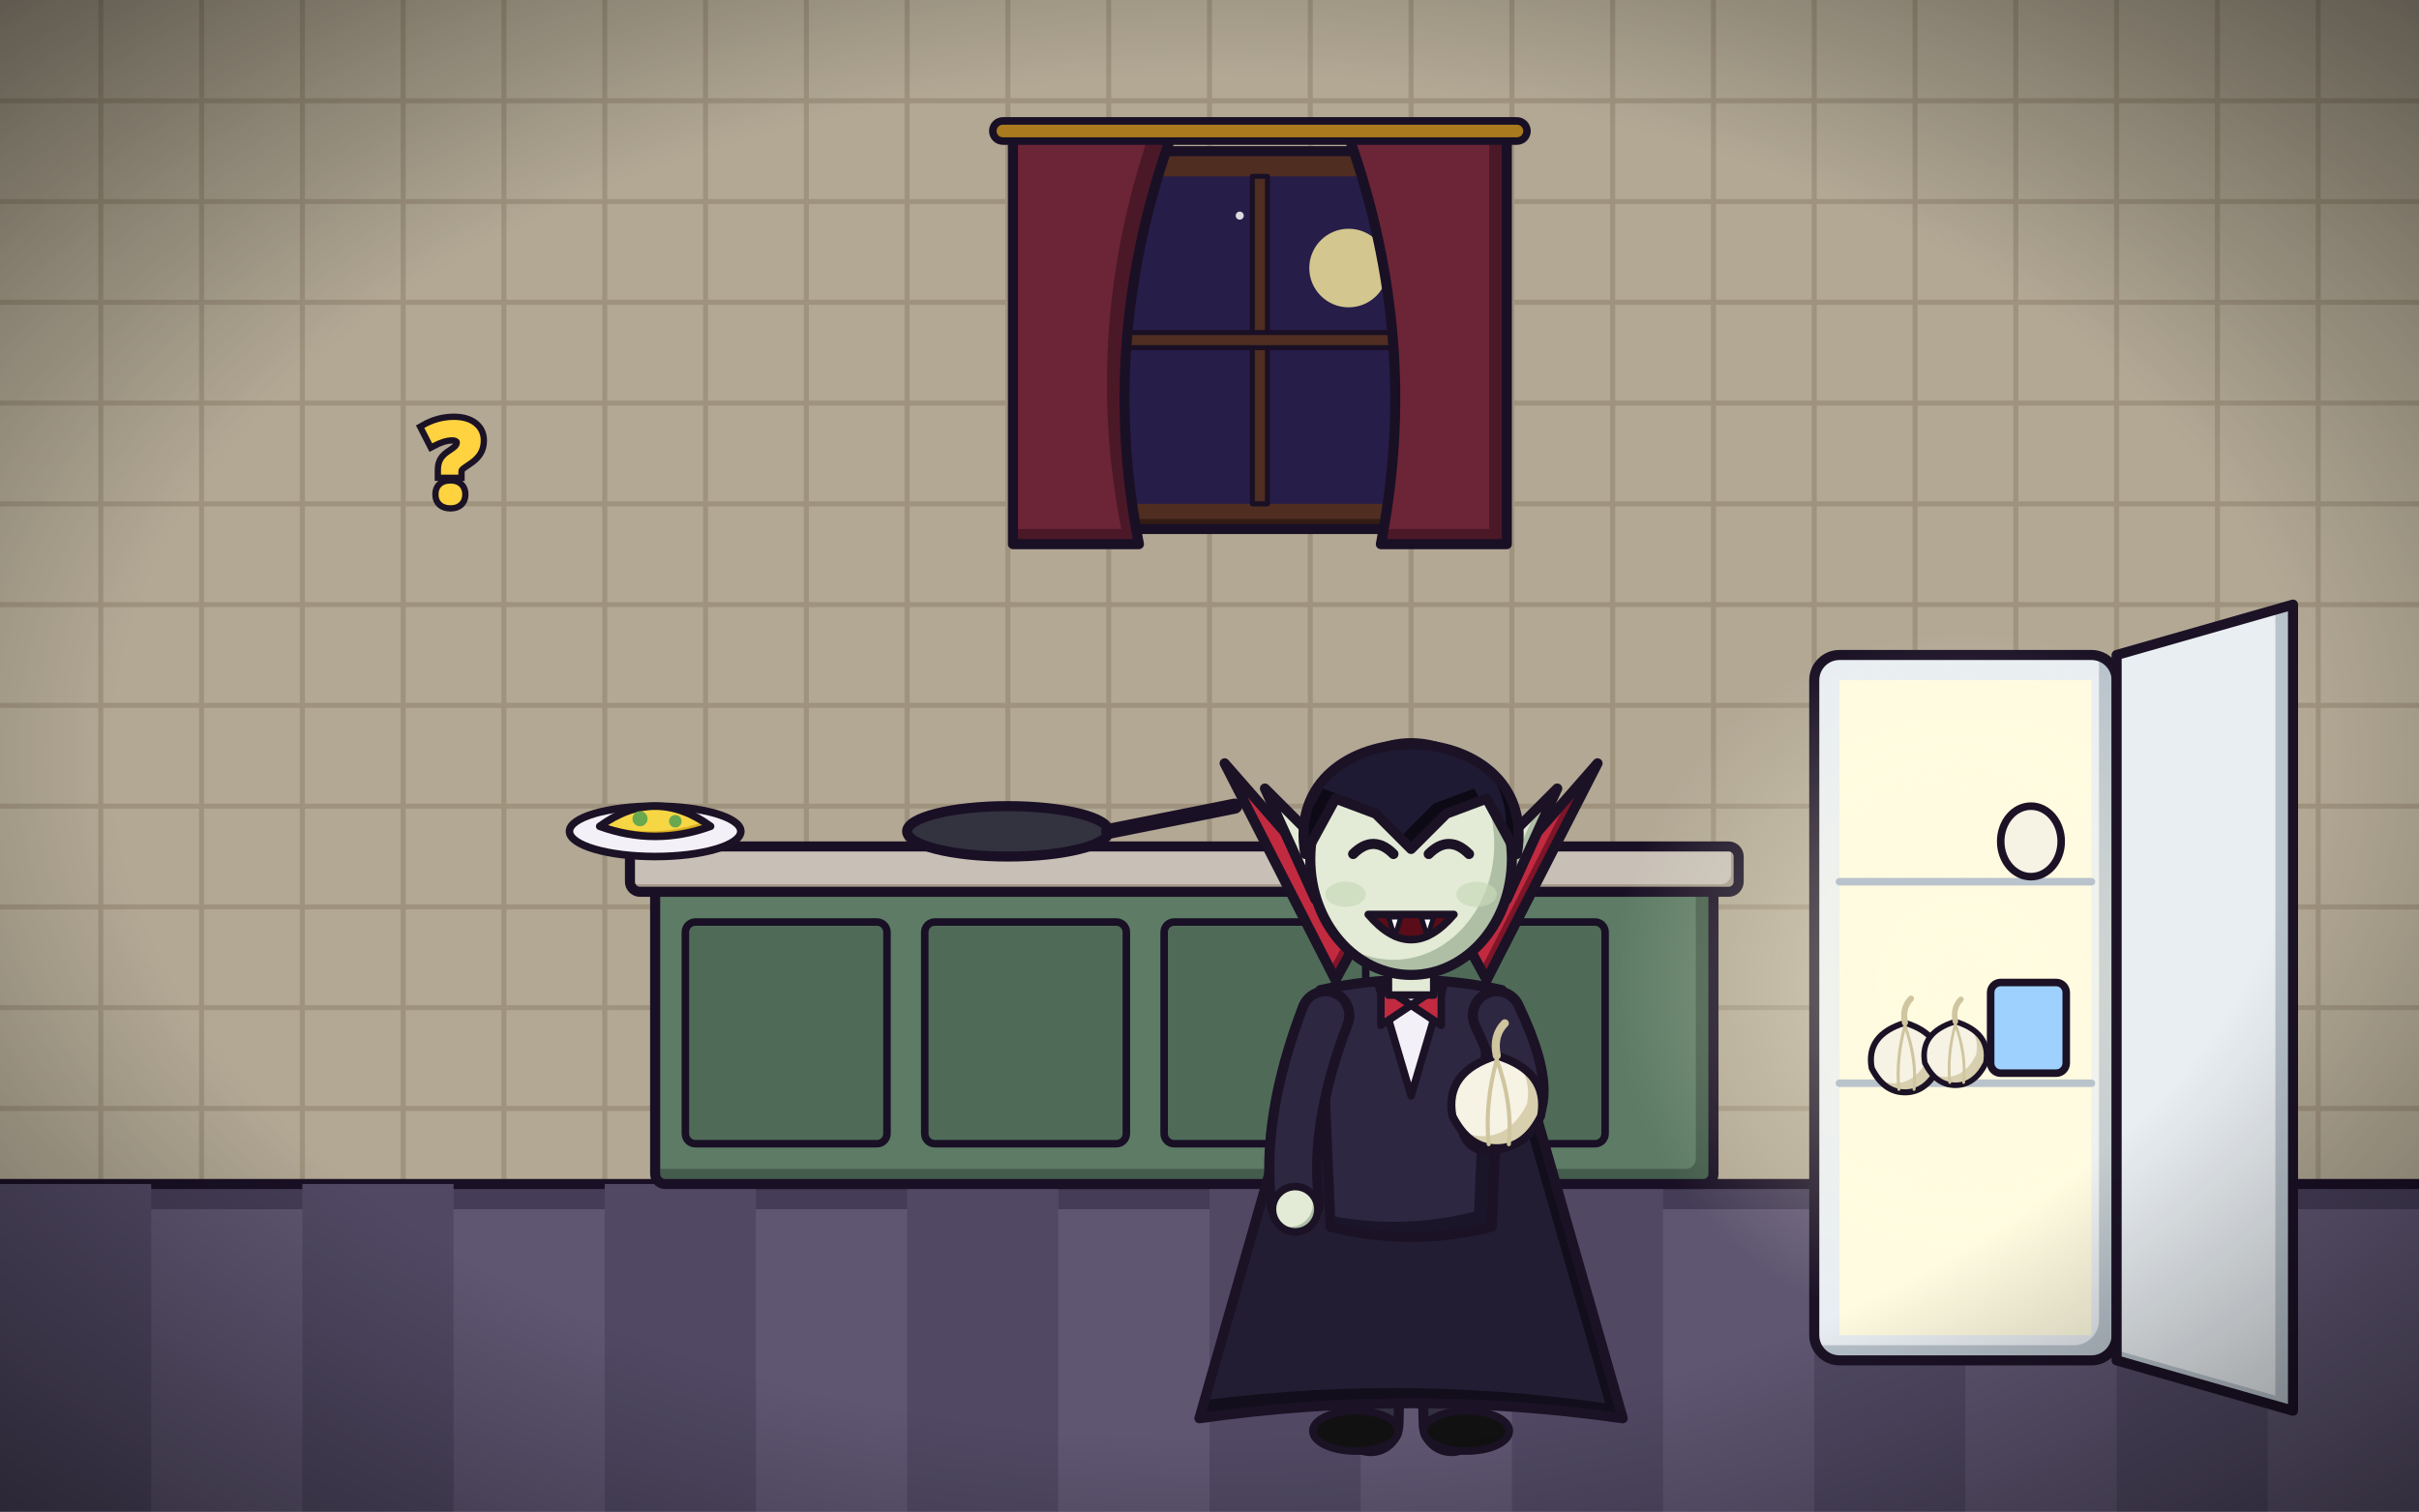
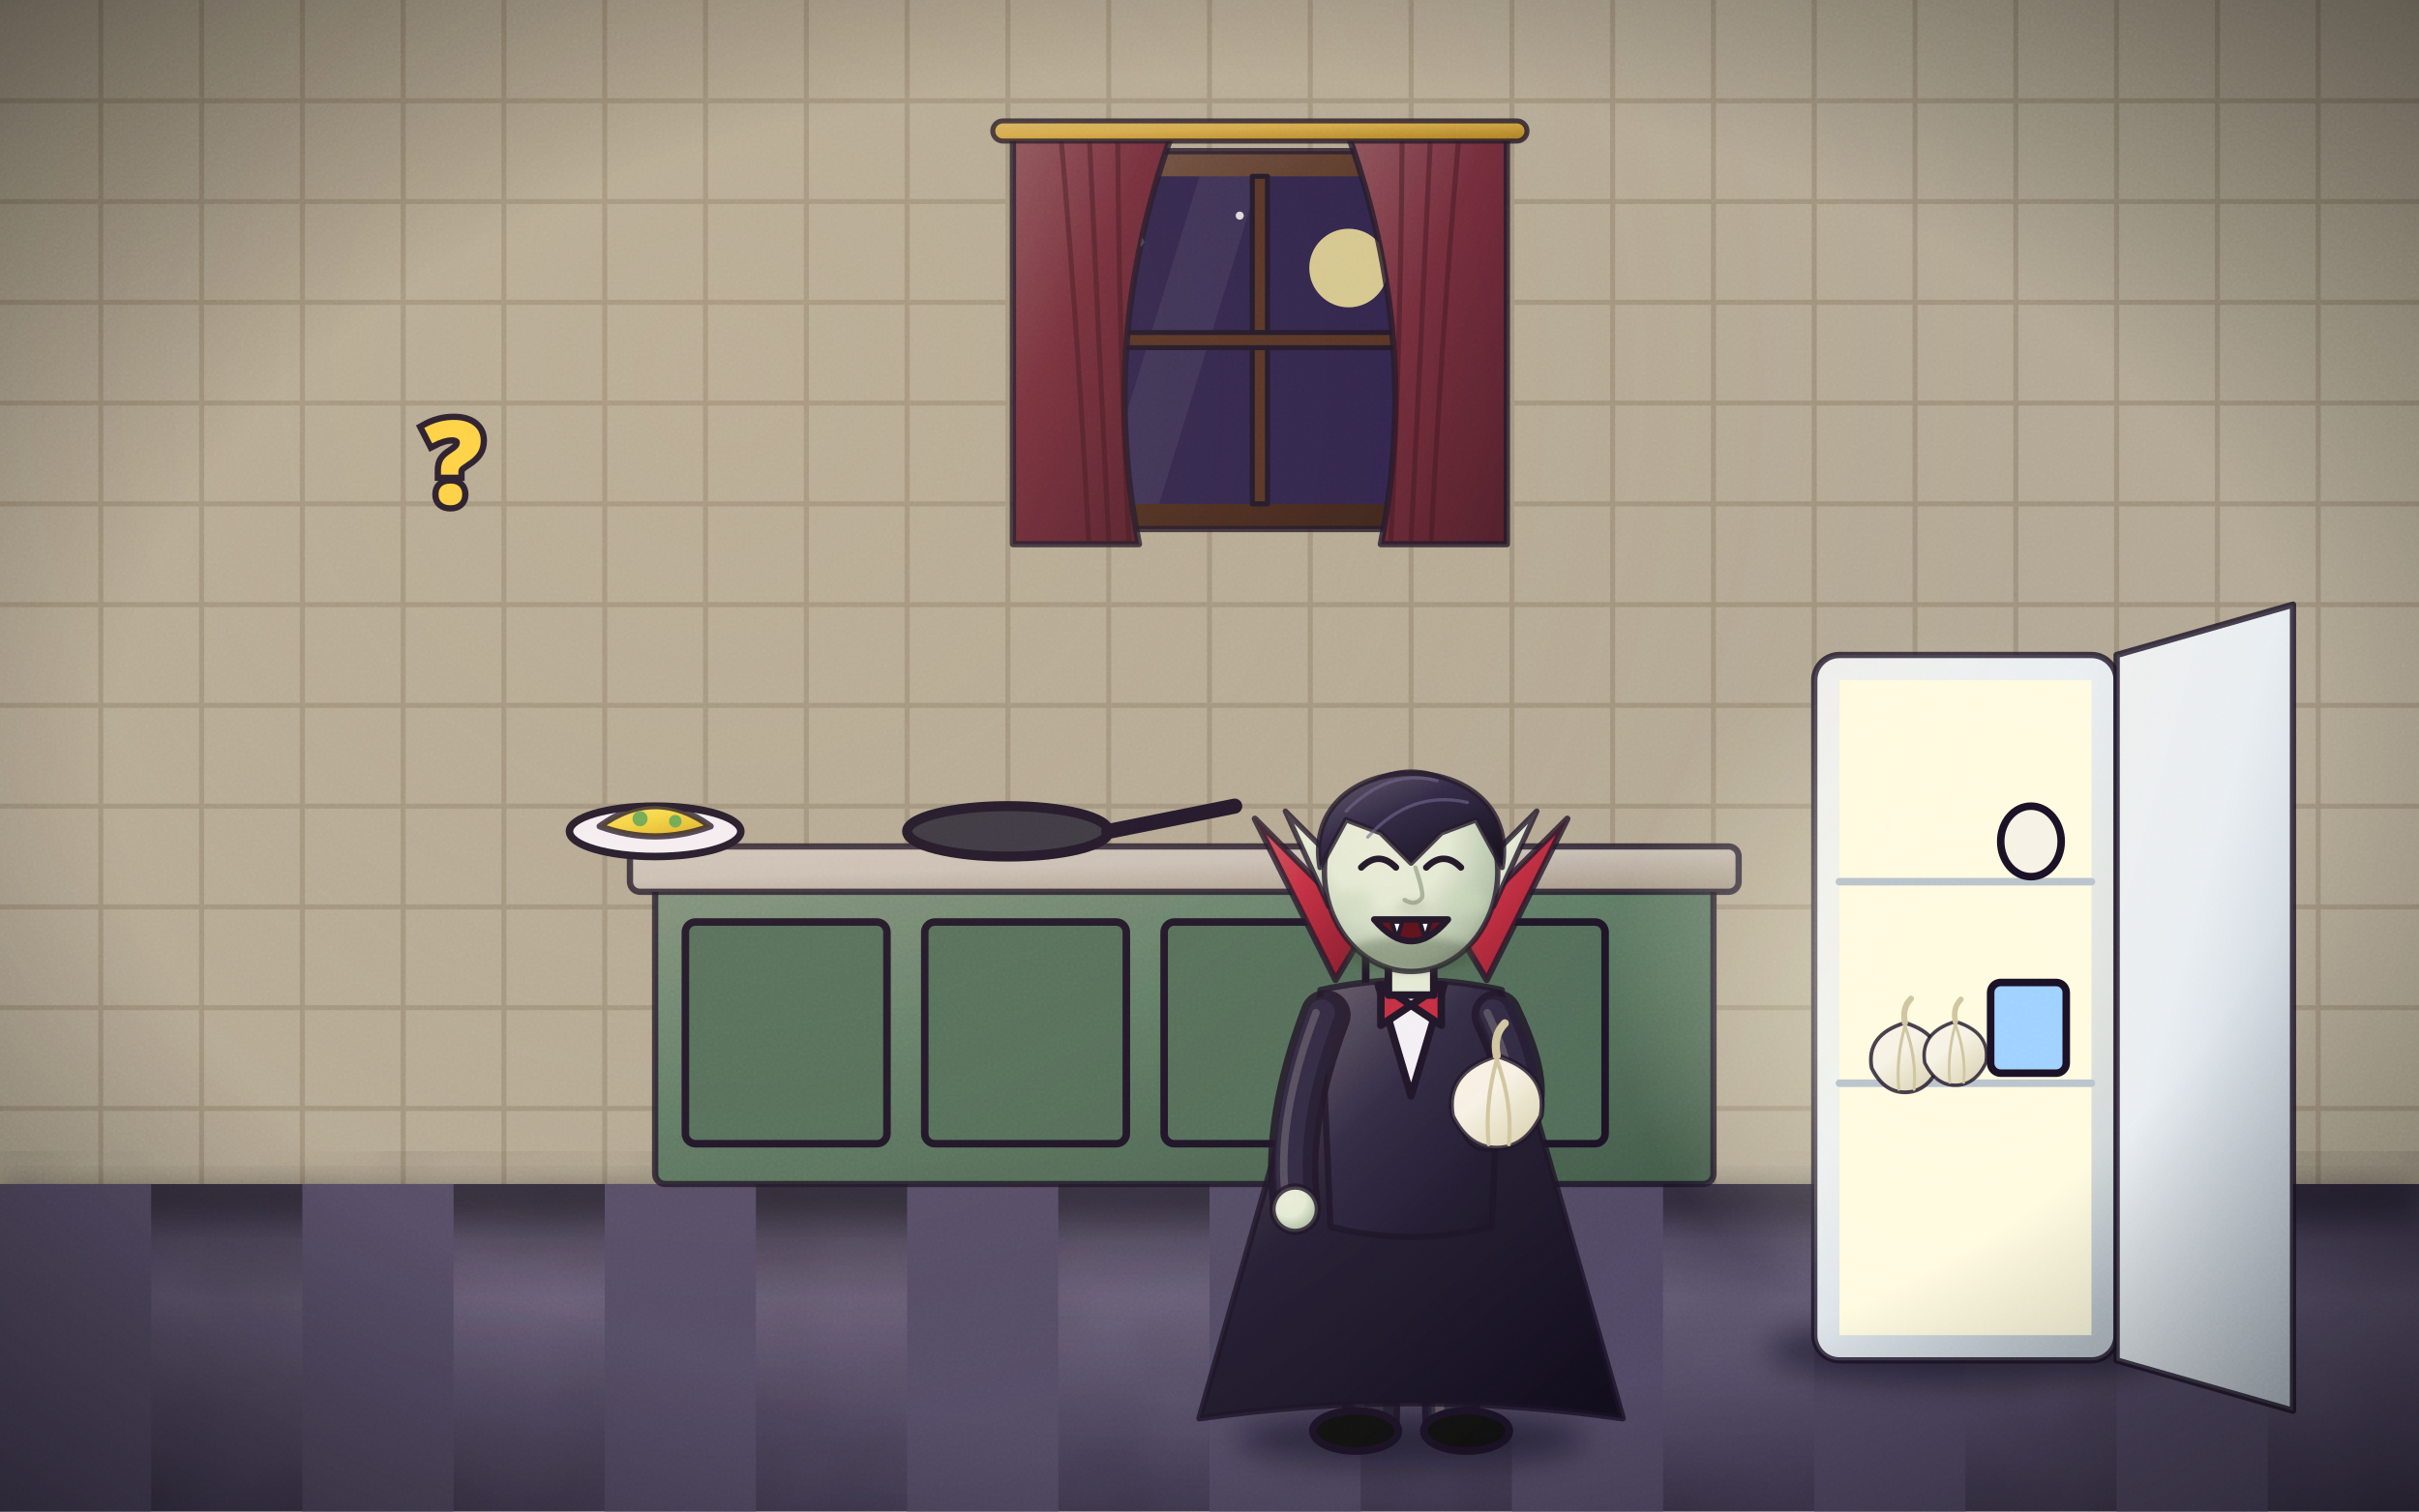
<svg xmlns="http://www.w3.org/2000/svg" viewBox="0 0 960 600" width="960" height="600">
+   <defs>
+     <filter id="blur2" x="-50%" y="-50%" width="200%" height="200%">
+       <feGaussianBlur stdDeviation="2" />
+     </filter>
+     <filter id="blur6" x="-50%" y="-50%" width="200%" height="200%">
+       <feGaussianBlur stdDeviation="6" />
+     </filter>
+     <filter id="blur20" x="-50%" y="-50%" width="200%" height="200%">
+       <feGaussianBlur stdDeviation="20" />
+     </filter>
+     <filter id="grain">
+       <feTurbulence type="fractalNoise" baseFrequency="0.85" numOctaves="2" stitchTiles="stitch" />
+       <feColorMatrix type="saturate" values="0" />
+     </filter>
+     <filter id="woodgrain">
+       <feTurbulence type="fractalNoise" baseFrequency="0.004 0.12" numOctaves="3" seed="4" />
+       <feColorMatrix values="0 0 0 0 0.12  0 0 0 0 0.06  0 0 0 0 0.02  0 0 0 -2.2 1.4" />
+     </filter>
+     <filter id="fabric">
+       <feTurbulence type="fractalNoise" baseFrequency="0.6 0.05" numOctaves="2" seed="9" />
+       <feColorMatrix values="0 0 0 0 0  0 0 0 0 0  0 0 0 0 0  0 0 0 -1.6 1.1" />
+     </filter>
+     <filter id="mottle">
+       <feTurbulence type="fractalNoise" baseFrequency="0.012" numOctaves="3" seed="2" />
+       <feColorMatrix values="0 0 0 0 0  0 0 0 0 0  0 0 0 0 0  0 0 0 -1.4 0.9" />
+     </filter>
+   </defs>
  <g fill="#cfc4a8" stroke="none">
    <rect x="0" y="0" width="960" height="470" rx="0" />
  </g>
  <path d="M0,40 L960,40" fill="none" stroke="#b8ac8e" stroke-width="2" stroke-linecap="round" stroke-linejoin="round" />
  <path d="M0,80 L960,80" fill="none" stroke="#b8ac8e" stroke-width="2" stroke-linecap="round" stroke-linejoin="round" />
  <path d="M0,120 L960,120" fill="none" stroke="#b8ac8e" stroke-width="2" stroke-linecap="round" stroke-linejoin="round" />
  <path d="M0,160 L960,160" fill="none" stroke="#b8ac8e" stroke-width="2" stroke-linecap="round" stroke-linejoin="round" />
  <path d="M0,200 L960,200" fill="none" stroke="#b8ac8e" stroke-width="2" stroke-linecap="round" stroke-linejoin="round" />
  <path d="M0,240 L960,240" fill="none" stroke="#b8ac8e" stroke-width="2" stroke-linecap="round" stroke-linejoin="round" />
  <path d="M0,280 L960,280" fill="none" stroke="#b8ac8e" stroke-width="2" stroke-linecap="round" stroke-linejoin="round" />
  <path d="M0,320 L960,320" fill="none" stroke="#b8ac8e" stroke-width="2" stroke-linecap="round" stroke-linejoin="round" />
  <path d="M0,360 L960,360" fill="none" stroke="#b8ac8e" stroke-width="2" stroke-linecap="round" stroke-linejoin="round" />
  <path d="M0,400 L960,400" fill="none" stroke="#b8ac8e" stroke-width="2" stroke-linecap="round" stroke-linejoin="round" />
  <path d="M0,440 L960,440" fill="none" stroke="#b8ac8e" stroke-width="2" stroke-linecap="round" stroke-linejoin="round" />
  <path d="M40,0 L40,470" fill="none" stroke="#b8ac8e" stroke-width="2" stroke-linecap="round" stroke-linejoin="round" />
  <path d="M80,0 L80,470" fill="none" stroke="#b8ac8e" stroke-width="2" stroke-linecap="round" stroke-linejoin="round" />
  <path d="M120,0 L120,470" fill="none" stroke="#b8ac8e" stroke-width="2" stroke-linecap="round" stroke-linejoin="round" />
  <path d="M160,0 L160,470" fill="none" stroke="#b8ac8e" stroke-width="2" stroke-linecap="round" stroke-linejoin="round" />
  <path d="M200,0 L200,470" fill="none" stroke="#b8ac8e" stroke-width="2" stroke-linecap="round" stroke-linejoin="round" />
  <path d="M240,0 L240,470" fill="none" stroke="#b8ac8e" stroke-width="2" stroke-linecap="round" stroke-linejoin="round" />
  <path d="M280,0 L280,470" fill="none" stroke="#b8ac8e" stroke-width="2" stroke-linecap="round" stroke-linejoin="round" />
  <path d="M320,0 L320,470" fill="none" stroke="#b8ac8e" stroke-width="2" stroke-linecap="round" stroke-linejoin="round" />
  <path d="M360,0 L360,470" fill="none" stroke="#b8ac8e" stroke-width="2" stroke-linecap="round" stroke-linejoin="round" />
  <path d="M400,0 L400,470" fill="none" stroke="#b8ac8e" stroke-width="2" stroke-linecap="round" stroke-linejoin="round" />
  <path d="M440,0 L440,470" fill="none" stroke="#b8ac8e" stroke-width="2" stroke-linecap="round" stroke-linejoin="round" />
  <path d="M480,0 L480,470" fill="none" stroke="#b8ac8e" stroke-width="2" stroke-linecap="round" stroke-linejoin="round" />
  <path d="M520,0 L520,470" fill="none" stroke="#b8ac8e" stroke-width="2" stroke-linecap="round" stroke-linejoin="round" />
  <path d="M560,0 L560,470" fill="none" stroke="#b8ac8e" stroke-width="2" stroke-linecap="round" stroke-linejoin="round" />
  <path d="M600,0 L600,470" fill="none" stroke="#b8ac8e" stroke-width="2" stroke-linecap="round" stroke-linejoin="round" />
  <path d="M640,0 L640,470" fill="none" stroke="#b8ac8e" stroke-width="2" stroke-linecap="round" stroke-linejoin="round" />
  <path d="M680,0 L680,470" fill="none" stroke="#b8ac8e" stroke-width="2" stroke-linecap="round" stroke-linejoin="round" />
  <path d="M720,0 L720,470" fill="none" stroke="#b8ac8e" stroke-width="2" stroke-linecap="round" stroke-linejoin="round" />
  <path d="M760,0 L760,470" fill="none" stroke="#b8ac8e" stroke-width="2" stroke-linecap="round" stroke-linejoin="round" />
  <path d="M800,0 L800,470" fill="none" stroke="#b8ac8e" stroke-width="2" stroke-linecap="round" stroke-linejoin="round" />
  <path d="M840,0 L840,470" fill="none" stroke="#b8ac8e" stroke-width="2" stroke-linecap="round" stroke-linejoin="round" />
  <path d="M880,0 L880,470" fill="none" stroke="#b8ac8e" stroke-width="2" stroke-linecap="round" stroke-linejoin="round" />
  <path d="M920,0 L920,470" fill="none" stroke="#b8ac8e" stroke-width="2" stroke-linecap="round" stroke-linejoin="round" />
-   <clipPath id="c0">
-     <rect x="-10" y="470" width="980" height="140" rx="0" />
-   </clipPath>
-   <g clip-path="url(#c0)" stroke="none">
-     <g fill="#4f4760">
-       <rect x="-10" y="470" width="980" height="140" rx="0" />
-     </g>
-     <g fill="#6d6480" transform="translate(0,10)">
-       <rect x="-10" y="470" width="980" height="140" rx="0" />
-     </g>
-   </g>
-   <g fill="none" stroke="#1b1226" stroke-width="4" stroke-linejoin="round">
-     <rect x="-10" y="470" width="980" height="140" rx="0" />
+   <defs>
+     <linearGradient id="fl0" x1="0" y1="0" x2="0" y2="1">
+       <stop offset="0" stop-color="#3f394d" />
+       <stop offset="0.35" stop-color="#6d6480" />
+       <stop offset="1" stop-color="#4f4760" />
+     </linearGradient>
+   </defs>
+   <rect x="0" y="470" width="960" height="130" fill="url(#fl0)" />
+   <rect x="0" y="470" width="960" height="130" filter="url(#mottle)" opacity="0.2" />
+   <g fill="#fff4e0" stroke="none" opacity="0.06" filter="url(#blur20)">
+     <ellipse cx="480.0" cy="510" rx="384.0" ry="30" />
+   </g>
+   <g fill="#000" stroke="none" opacity="0.3" filter="url(#blur6)">
+     <rect x="0" y="470" width="960" height="14" rx="0" />
  </g>
  <g fill="#5d5570" stroke="none">
    <rect x="0" y="470" width="60" height="130" rx="0" />
  </g>
  <g fill="#5d5570" stroke="none">
    <rect x="120" y="470" width="60" height="130" rx="0" />
  </g>
  <g fill="#5d5570" stroke="none">
    <rect x="240" y="470" width="60" height="130" rx="0" />
  </g>
  <g fill="#5d5570" stroke="none">
    <rect x="360" y="470" width="60" height="130" rx="0" />
  </g>
  <g fill="#5d5570" stroke="none">
    <rect x="480" y="470" width="60" height="130" rx="0" />
  </g>
  <g fill="#5d5570" stroke="none">
    <rect x="600" y="470" width="60" height="130" rx="0" />
  </g>
  <g fill="#5d5570" stroke="none">
    <rect x="720" y="470" width="60" height="130" rx="0" />
  </g>
  <g fill="#5d5570" stroke="none">
    <rect x="840" y="470" width="60" height="130" rx="0" />
  </g>
-   <clipPath id="c1">
-     <rect x="410" y="60" width="180" height="150" rx="4" />
-   </clipPath>
-   <g clip-path="url(#c1)" stroke="none">
-     <g fill="#3b2012">
-       <rect x="410" y="60" width="180" height="150" rx="4" />
-     </g>
-     <g fill="#5a3420" transform="translate(-4,-4)">
-       <rect x="410" y="60" width="180" height="150" rx="4" />
-     </g>
-   </g>
-   <g fill="none" stroke="#1b1226" stroke-width="4" stroke-linejoin="round">
+   <defs>
+     <linearGradient id="m1" x1="0.1" y1="0" x2="0.9" y2="1">
+       <stop offset="0" stop-color="#7e5e4a" />
+       <stop offset="0.4" stop-color="#5a3420" />
+       <stop offset="1" stop-color="#3b2012" />
+     </linearGradient>
+   </defs>
+   <g fill="url(#m1)" stroke="#1b1226" stroke-opacity="0.8" stroke-width="2.5" stroke-linejoin="round">
    <rect x="410" y="60" width="180" height="150" rx="4" />
  </g>
  <g fill="#2b2150" stroke="none">
    <rect x="420" y="70" width="160" height="130" rx="0" />
  </g>
  <g fill="#f6e7a1" stroke="none">
    <ellipse cx="535.2" cy="106.4" rx="15.6" ry="15.6" />
  </g>
  <g fill="#fff" stroke="none">
    <ellipse cx="452.0" cy="96.0" rx="2" ry="2" />
    <ellipse cx="492.0" cy="85.6" rx="1.6" ry="1.6" />
    <ellipse cx="468.0" cy="135.0" rx="1.6" ry="1.6" />
  </g>
+   <g fill="#fff" stroke="none" opacity="0.07">
+     <polygon points="436.0,200 476.0,70 500.0,70 460.0,200" />
+   </g>
  <g fill="#5a3420" stroke="#1b1226" stroke-width="2" stroke-linejoin="round" stroke-linecap="round">
    <rect x="497.0" y="70" width="6" height="130" rx="0" />
    <rect x="420" y="132.0" width="160" height="6" rx="0" />
  </g>
-   <clipPath id="c2">
+   <defs>
+     <linearGradient id="m2" x1="0.1" y1="0" x2="0.9" y2="1">
+       <stop offset="0" stop-color="#9a565f" />
+       <stop offset="0.4" stop-color="#7d2a3a" />
+       <stop offset="1" stop-color="#561b28" />
+     </linearGradient>
+   </defs>
+   <g fill="url(#m2)" stroke="#1b1226" stroke-opacity="0.8" stroke-width="2.5" stroke-linejoin="round">
    <path d="M402,54 L464.8,54 Q436.0,135.0 452.0,216 L402,216 Z" />
-   </clipPath>
-   <g clip-path="url(#c2)" stroke="none">
-     <g fill="#561b28">
-       <path d="M402,54 L464.8,54 Q436.0,135.0 452.0,216 L402,216 Z" />
-     </g>
-     <g fill="#7d2a3a" transform="translate(-7,-6)">
-       <path d="M402,54 L464.8,54 Q436.0,135.0 452.0,216 L402,216 Z" />
-     </g>
-   </g>
-   <g fill="none" stroke="#1b1226" stroke-width="4" stroke-linejoin="round">
-     <path d="M402,54 L464.8,54 Q436.0,135.0 452.0,216 L402,216 Z" />
-   </g>
-   <clipPath id="c3">
+   </g>
+   <g fill="url(#m2)" stroke="#1b1226" stroke-opacity="0.8" stroke-width="2.5" stroke-linejoin="round">
    <path d="M598,54 L535.2,54 Q564.0,135.0 548.0,216 L598,216 Z" />
-   </clipPath>
-   <g clip-path="url(#c3)" stroke="none">
-     <g fill="#561b28">
-       <path d="M598,54 L535.2,54 Q564.0,135.0 548.0,216 L598,216 Z" />
-     </g>
-     <g fill="#7d2a3a" transform="translate(-7,-6)">
-       <path d="M598,54 L535.2,54 Q564.0,135.0 548.0,216 L598,216 Z" />
-     </g>
-   </g>
-   <g fill="none" stroke="#1b1226" stroke-width="4" stroke-linejoin="round">
-     <path d="M598,54 L535.2,54 Q564.0,135.0 548.0,216 L598,216 Z" />
-   </g>
-   <g fill="#c48f1d" stroke="#1b1226" stroke-width="3" stroke-linejoin="round" stroke-linecap="round">
+   </g>
+   <path d="M421.2,56 Q428.0,135.0 432.0,214 M578.8,56 Q572.0,135.0 568.0,214 M432.4,56 Q436.0,135.0 440.0,214 M567.6,56 Q564.0,135.0 560.0,214 M443.6,56 Q444.0,135.0 448.0,214 M556.4,56 Q556.0,135.0 552.0,214 " fill="none" stroke="#3a0e18" stroke-width="2" stroke-linecap="round" stroke-linejoin="round" stroke-opacity="0.45" />
+   <defs>
+     <linearGradient id="m3" x1="0.1" y1="0" x2="0.9" y2="1">
+       <stop offset="0" stop-color="#f6cf6d" />
+       <stop offset="0.4" stop-color="#f4c54d" />
+       <stop offset="1" stop-color="#c48f1d" />
+     </linearGradient>
+   </defs>
+   <g fill="url(#m3)" stroke="#1b1226" stroke-opacity="0.8" stroke-width="2" stroke-linejoin="round">
    <rect x="394" y="48" width="212" height="8" rx="4" />
  </g>
  <g transform="translate(470,470) scale(1,1)">
-     <clipPath id="c4">
+     <defs>
+       <linearGradient id="m4" x1="0.1" y1="0" x2="0.9" y2="1">
+         <stop offset="0" stop-color="#8ca589" />
+         <stop offset="0.4" stop-color="#6b8f71" />
+         <stop offset="1" stop-color="#4d6b52" />
+       </linearGradient>
+     </defs>
+     <g fill="url(#m4)" stroke="#1b1226" stroke-opacity="0.8" stroke-width="2.5" stroke-linejoin="round">
      <rect x="-210.0" y="-120" width="420" height="120" rx="4" />
-     </clipPath>
-     <g clip-path="url(#c4)" stroke="none">
-       <g fill="#4d6b52">
-         <rect x="-210.0" y="-120" width="420" height="120" rx="4" />
-       </g>
-       <g fill="#6b8f71" transform="translate(-7,-6)">
-         <rect x="-210.0" y="-120" width="420" height="120" rx="4" />
-       </g>
-     </g>
-     <g fill="none" stroke="#1b1226" stroke-width="4" stroke-linejoin="round">
-       <rect x="-210.0" y="-120" width="420" height="120" rx="4" />
-     </g>
-     <clipPath id="c5">
-       <rect x="-220.0" y="-134" width="440" height="18" rx="4" />
-     </clipPath>
-     <g clip-path="url(#c5)" stroke="none">
-       <g fill="#bfb39c">
-         <rect x="-220.0" y="-134" width="440" height="18" rx="4" />
-       </g>
-       <g fill="#e9e0d0" transform="translate(-3,-3)">
-         <rect x="-220.0" y="-134" width="440" height="18" rx="4" />
-       </g>
-     </g>
-     <g fill="none" stroke="#1b1226" stroke-width="4" stroke-linejoin="round">
+     </g>
+     <defs>
+       <linearGradient id="m5" x1="0.1" y1="0" x2="0.9" y2="1">
+         <stop offset="0" stop-color="#eee4d4" />
+         <stop offset="0.4" stop-color="#e9e0d0" />
+         <stop offset="1" stop-color="#bfb39c" />
+       </linearGradient>
+     </defs>
+     <g fill="url(#m5)" stroke="#1b1226" stroke-opacity="0.8" stroke-width="2.5" stroke-linejoin="round">
      <rect x="-220.0" y="-134" width="440" height="18" rx="4" />
    </g>
    <g fill="#5b7d61" stroke="#1b1226" stroke-width="3" stroke-linejoin="round" stroke-linecap="round">
      <rect x="-198.0" y="-104" width="80" height="88" rx="4" />
    </g>
    <g fill="#5b7d61" stroke="#1b1226" stroke-width="3" stroke-linejoin="round" stroke-linecap="round">
      <rect x="-103.0" y="-104" width="80" height="88" rx="4" />
    </g>
    <g fill="#5b7d61" stroke="#1b1226" stroke-width="3" stroke-linejoin="round" stroke-linecap="round">
      <rect x="-8.0" y="-104" width="80" height="88" rx="4" />
    </g>
    <g fill="#5b7d61" stroke="#1b1226" stroke-width="3" stroke-linejoin="round" stroke-linecap="round">
      <rect x="87.0" y="-104" width="80" height="88" rx="4" />
    </g>
  </g>
  <g fill="#3a3a44" stroke="#1b1226" stroke-width="4" stroke-linejoin="round" stroke-linecap="round">
    <ellipse cx="400" cy="330" rx="40" ry="10" />
  </g>
  <path d="M440,330 L490,320" fill="none" stroke="#1b1226" stroke-width="6" stroke-linecap="round" stroke-linejoin="round" />
  <rect width="960" height="600" fill="#0d0820" opacity="0.15" />
  <g transform="translate(780,540) scale(1,1)">
-     <clipPath id="c6">
-       <rect x="-60" y="-280" width="120" height="280" rx="10" />
-     </clipPath>
-     <g clip-path="url(#c6)" stroke="none">
-       <g fill="#b9c3cc">
-         <rect x="-60" y="-280" width="120" height="280" rx="10" />
-       </g>
-       <g fill="#e9eef2" transform="translate(-7,-6)">
-         <rect x="-60" y="-280" width="120" height="280" rx="10" />
-       </g>
-     </g>
-     <g fill="none" stroke="#1b1226" stroke-width="4" stroke-linejoin="round">
+     <ellipse cx="0" cy="-4" rx="80" ry="12.8" fill="#06030c" opacity="0.45" filter="url(#blur6)" />
+     <defs>
+       <linearGradient id="m6" x1="0.1" y1="0" x2="0.9" y2="1">
+         <stop offset="0" stop-color="#eeefee" />
+         <stop offset="0.4" stop-color="#e9eef2" />
+         <stop offset="1" stop-color="#b9c3cc" />
+       </linearGradient>
+     </defs>
+     <g fill="url(#m6)" stroke="#1b1226" stroke-opacity="0.8" stroke-width="2.5" stroke-linejoin="round">
      <rect x="-60" y="-280" width="120" height="280" rx="10" />
    </g>
    <g fill="#fffbe0" stroke="none">
      <rect x="-50" y="-270" width="100" height="260" rx="0" />
    </g>
    <defs>
      <radialGradient id="gl7">
        <stop offset="0" stop-color="#fffbe0" stop-opacity="0.5" />
        <stop offset="1" stop-color="#fffbe0" stop-opacity="0" />
      </radialGradient>
    </defs>
    <ellipse cx="0" cy="-150" rx="140" ry="140" fill="url(#gl7)" />
    <path d="M-50,-190 L50,-190 M-50,-110 L50,-110" fill="none" stroke="#b9c3cc" stroke-width="3" stroke-linecap="round" stroke-linejoin="round" />
    <g transform="translate(-24,-116) scale(0.6,0.6)">
-       <clipPath id="c8">
-         <path d="M0,-30 Q26,-22 22,0 Q14,16 0,16 Q-14,16 -22,0 Q-26,-22 0,-30 Z" />
-       </clipPath>
-       <g clip-path="url(#c8)" stroke="none">
-         <g fill="#d8cfae">
-           <path d="M0,-30 Q26,-22 22,0 Q14,16 0,16 Q-14,16 -22,0 Q-26,-22 0,-30 Z" />
-         </g>
-         <g fill="#f6f2e4" transform="translate(-7,-6)">
-           <path d="M0,-30 Q26,-22 22,0 Q14,16 0,16 Q-14,16 -22,0 Q-26,-22 0,-30 Z" />
-         </g>
-       </g>
-       <g fill="none" stroke="#1b1226" stroke-width="4" stroke-linejoin="round">
+       <defs>
+         <linearGradient id="m8" x1="0.1" y1="0" x2="0.9" y2="1">
+           <stop offset="0" stop-color="#f8f2e3" />
+           <stop offset="0.4" stop-color="#f6f2e4" />
+           <stop offset="1" stop-color="#d8cfae" />
+         </linearGradient>
+       </defs>
+       <g fill="url(#m8)" stroke="#1b1226" stroke-opacity="0.8" stroke-width="2.5" stroke-linejoin="round">
        <path d="M0,-30 Q26,-22 22,0 Q14,16 0,16 Q-14,16 -22,0 Q-26,-22 0,-30 Z" />
      </g>
      <path d="M0,-28 Q-6,-6 -4,14" fill="none" stroke="#cfc59f" stroke-width="2" stroke-linecap="round" stroke-linejoin="round" />
      <path d="M0,-28 Q8,-6 6,14" fill="none" stroke="#cfc59f" stroke-width="2" stroke-linecap="round" stroke-linejoin="round" />
      <path d="M0,-30 Q-2,-40 4,-46" fill="none" stroke="#cfc59f" stroke-width="4" stroke-linecap="round" stroke-linejoin="round" />
    </g>
    <g transform="translate(-4,-118) scale(0.55,0.55)">
-       <clipPath id="c9">
-         <path d="M0,-30 Q26,-22 22,0 Q14,16 0,16 Q-14,16 -22,0 Q-26,-22 0,-30 Z" />
-       </clipPath>
-       <g clip-path="url(#c9)" stroke="none">
-         <g fill="#d8cfae">
-           <path d="M0,-30 Q26,-22 22,0 Q14,16 0,16 Q-14,16 -22,0 Q-26,-22 0,-30 Z" />
-         </g>
-         <g fill="#f6f2e4" transform="translate(-7,-6)">
-           <path d="M0,-30 Q26,-22 22,0 Q14,16 0,16 Q-14,16 -22,0 Q-26,-22 0,-30 Z" />
-         </g>
-       </g>
-       <g fill="none" stroke="#1b1226" stroke-width="4" stroke-linejoin="round">
+       <g fill="url(#m8)" stroke="#1b1226" stroke-opacity="0.8" stroke-width="2.5" stroke-linejoin="round">
        <path d="M0,-30 Q26,-22 22,0 Q14,16 0,16 Q-14,16 -22,0 Q-26,-22 0,-30 Z" />
      </g>
      <path d="M0,-28 Q-6,-6 -4,14" fill="none" stroke="#cfc59f" stroke-width="2" stroke-linecap="round" stroke-linejoin="round" />
      <path d="M0,-28 Q8,-6 6,14" fill="none" stroke="#cfc59f" stroke-width="2" stroke-linecap="round" stroke-linejoin="round" />
      <path d="M0,-30 Q-2,-40 4,-46" fill="none" stroke="#cfc59f" stroke-width="4" stroke-linecap="round" stroke-linejoin="round" />
    </g>
    <g fill="#f6f2e4" stroke="#1b1226" stroke-width="3" stroke-linejoin="round" stroke-linecap="round">
      <ellipse cx="26" cy="-206" rx="12" ry="14" />
    </g>
    <g fill="#9fd1ff" stroke="#1b1226" stroke-width="3" stroke-linejoin="round" stroke-linecap="round">
      <rect x="10" y="-150" width="30" height="36" rx="4" />
    </g>
-     <clipPath id="c10">
+     <g fill="url(#m6)" stroke="#1b1226" stroke-opacity="0.8" stroke-width="2.5" stroke-linejoin="round">
      <polygon points="60,-280 130,-300 130,20 60,0" />
-     </clipPath>
-     <g clip-path="url(#c10)" stroke="none">
-       <g fill="#b9c3cc">
-         <polygon points="60,-280 130,-300 130,20 60,0" />
-       </g>
-       <g fill="#e9eef2" transform="translate(-7,-6)">
-         <polygon points="60,-280 130,-300 130,20 60,0" />
-       </g>
-     </g>
-     <g fill="none" stroke="#1b1226" stroke-width="4" stroke-linejoin="round">
-       <polygon points="60,-280 130,-300 130,20 60,0" />
    </g>
  </g>
  <g transform="translate(560,575) scale(1,1)">
-     <path d="M-14,-92 L-16,-10" fill="none" stroke="#1b1226" stroke-width="26" stroke-linecap="round" stroke-linejoin="round" />
-     <path d="M-14,-92 L-16,-10" fill="none" stroke="#33303f" stroke-width="18" stroke-linecap="round" stroke-linejoin="round" />
-     <path d="M14,-92 L16,-10" fill="none" stroke="#1b1226" stroke-width="26" stroke-linecap="round" stroke-linejoin="round" />
-     <path d="M14,-92 L16,-10" fill="none" stroke="#33303f" stroke-width="18" stroke-linecap="round" stroke-linejoin="round" />
+     <ellipse cx="0" cy="-4" rx="70" ry="11.2" fill="#06030c" opacity="0.45" filter="url(#blur6)" />
+     <path d="M-14,-92 L-16,-10" fill="none" stroke="#1b1226" stroke-opacity="0.85" stroke-width="23.0" stroke-linecap="round" stroke-linejoin="round" />
+     <path d="M-14,-92 L-16,-10" fill="none" stroke="#252130" stroke-width="18" stroke-linecap="round" stroke-linejoin="round" />
+     <path d="M-14,-92 L-16,-10" fill="none" stroke="#33303f" stroke-width="12.6" transform="translate(-1.5,-1)" stroke-linecap="round" stroke-linejoin="round" />
+     <path d="M-14,-92 L-16,-10" fill="none" stroke="#706b6f" stroke-width="3.6" transform="translate(-4.5,-1)" stroke-opacity="0.6" stroke-linecap="round" stroke-linejoin="round" />
+     <path d="M14,-92 L16,-10" fill="none" stroke="#1b1226" stroke-opacity="0.85" stroke-width="23.0" stroke-linecap="round" stroke-linejoin="round" />
+     <path d="M14,-92 L16,-10" fill="none" stroke="#252130" stroke-width="18" stroke-linecap="round" stroke-linejoin="round" />
+     <path d="M14,-92 L16,-10" fill="none" stroke="#33303f" stroke-width="12.6" transform="translate(-1.5,-1)" stroke-linecap="round" stroke-linejoin="round" />
+     <path d="M14,-92 L16,-10" fill="none" stroke="#706b6f" stroke-width="3.6" transform="translate(-4.5,-1)" stroke-opacity="0.6" stroke-linecap="round" stroke-linejoin="round" />
    <g fill="#111" stroke="#1b1226" stroke-width="3" stroke-linejoin="round" stroke-linecap="round">
      <ellipse cx="-22" cy="-7" rx="17" ry="8" />
    </g>
    <g fill="#111" stroke="#1b1226" stroke-width="3" stroke-linejoin="round" stroke-linecap="round">
      <ellipse cx="22" cy="-7" rx="17" ry="8" />
    </g>
    <g transform="translate(0,0) scale(1,1)">
-       <clipPath id="c11">
+       <defs>
+         <linearGradient id="m9" x1="0.1" y1="0" x2="0.9" y2="1">
+           <stop offset="0" stop-color="#534c59" />
+           <stop offset="0.4" stop-color="#231d33" />
+           <stop offset="1" stop-color="#120e1c" />
+         </linearGradient>
+       </defs>
+       <g fill="url(#m9)" stroke="#1b1226" stroke-opacity="0.8" stroke-width="2.5" stroke-linejoin="round">
        <path d="M-36,-180 L-84,-12 Q0,-24 84,-12 L36,-180 Z" />
-       </clipPath>
-       <g clip-path="url(#c11)" stroke="none">
-         <g fill="#120e1c">
-           <path d="M-36,-180 L-84,-12 Q0,-24 84,-12 L36,-180 Z" />
-         </g>
-         <g fill="#231d33" transform="translate(-7,-6)">
-           <path d="M-36,-180 L-84,-12 Q0,-24 84,-12 L36,-180 Z" />
-         </g>
-       </g>
-       <g fill="none" stroke="#1b1226" stroke-width="4" stroke-linejoin="round">
-         <path d="M-36,-180 L-84,-12 Q0,-24 84,-12 L36,-180 Z" />
-       </g>
-       <clipPath id="c12">
-         <path d="M-30,-186 L-74,-272 L-18,-208 Z" />
-       </clipPath>
-       <g clip-path="url(#c12)" stroke="none">
-         <g fill="#7f1528">
-           <path d="M-30,-186 L-74,-272 L-18,-208 Z" />
-         </g>
-         <g fill="#c22a40" transform="translate(-3,-3)">
-           <path d="M-30,-186 L-74,-272 L-18,-208 Z" />
-         </g>
-       </g>
-       <g fill="none" stroke="#1b1226" stroke-width="4" stroke-linejoin="round">
-         <path d="M-30,-186 L-74,-272 L-18,-208 Z" />
-       </g>
-       <clipPath id="c13">
-         <path d="M30,-186 L74,-272 L18,-208 Z" />
-       </clipPath>
-       <g clip-path="url(#c13)" stroke="none">
-         <g fill="#7f1528">
-           <path d="M30,-186 L74,-272 L18,-208 Z" />
-         </g>
-         <g fill="#c22a40" transform="translate(-3,-3)">
-           <path d="M30,-186 L74,-272 L18,-208 Z" />
-         </g>
-       </g>
-       <g fill="none" stroke="#1b1226" stroke-width="4" stroke-linejoin="round">
-         <path d="M30,-186 L74,-272 L18,-208 Z" />
-       </g>
-       <clipPath id="c14">
-         <path d="M-36,-182 Q0,-190 36,-182 L32,-88 Q0,-80 -32,-88 Z" />
-       </clipPath>
-       <g clip-path="url(#c14)" stroke="none">
-         <g fill="#1a1528">
-           <path d="M-36,-182 Q0,-190 36,-182 L32,-88 Q0,-80 -32,-88 Z" />
-         </g>
-         <g fill="#2e2742" transform="translate(-7,-6)">
-           <path d="M-36,-182 Q0,-190 36,-182 L32,-88 Q0,-80 -32,-88 Z" />
-         </g>
-       </g>
-       <g fill="none" stroke="#1b1226" stroke-width="4" stroke-linejoin="round">
+       </g>
+       <defs>
+         <linearGradient id="m10" x1="0.1" y1="0" x2="0.9" y2="1">
+           <stop offset="0" stop-color="#cf5663" />
+           <stop offset="0.4" stop-color="#c22a40" />
+           <stop offset="1" stop-color="#7f1528" />
+         </linearGradient>
+       </defs>
+       <g fill="url(#m10)" stroke="#1b1226" stroke-opacity="0.8" stroke-width="2.5" stroke-linejoin="round">
+         <path d="M-30,-186 L-62,-250 L-18,-206 Z" />
+       </g>
+       <g fill="url(#m10)" stroke="#1b1226" stroke-opacity="0.8" stroke-width="2.5" stroke-linejoin="round">
+         <path d="M30,-186 L62,-250 L18,-206 Z" />
+       </g>
+       <defs>
+         <linearGradient id="m11" x1="0.1" y1="0" x2="0.9" y2="1">
+           <stop offset="0" stop-color="#5c5465" />
+           <stop offset="0.4" stop-color="#2e2742" />
+           <stop offset="1" stop-color="#1a1528" />
+         </linearGradient>
+       </defs>
+       <g fill="url(#m11)" stroke="#1b1226" stroke-opacity="0.8" stroke-width="2.5" stroke-linejoin="round">
        <path d="M-36,-182 Q0,-190 36,-182 L32,-88 Q0,-80 -32,-88 Z" />
      </g>
      <g fill="#f4f0f7" stroke="#1b1226" stroke-width="3" stroke-linejoin="round" stroke-linecap="round">
        <polygon points="-13,-184 13,-184 0,-140" />
      </g>
      <g fill="#c22a40" stroke="#1b1226" stroke-width="3" stroke-linejoin="round" stroke-linecap="round">
        <polygon points="0,-176 -12,-184 -12,-168" />
        <polygon points="0,-176 12,-184 12,-168" />
      </g>
      <g fill="#e3ead6" stroke="#1b1226" stroke-width="3" stroke-linejoin="round" stroke-linecap="round">
        <rect x="-9" y="-198" width="18" height="18" rx="0" />
      </g>
-       <clipPath id="c15">
-         <path d="M-36,-240 L-58,-262 L-38,-218 Z" />
-       </clipPath>
-       <g clip-path="url(#c15)" stroke="none">
-         <g fill="#aebfa6">
+       <g transform="translate(0,-27.7) scale(0.86,0.86)">
+         <defs>
+           <linearGradient id="m12" x1="0.1" y1="0" x2="0.9" y2="1">
+             <stop offset="0" stop-color="#e9ecd8" />
+             <stop offset="0.4" stop-color="#e3ead6" />
+             <stop offset="1" stop-color="#aebfa6" />
+           </linearGradient>
+         </defs>
+         <g fill="url(#m12)" stroke="#1b1226" stroke-opacity="0.8" stroke-width="2.5" stroke-linejoin="round">
          <path d="M-36,-240 L-58,-262 L-38,-218 Z" />
        </g>
-         <g fill="#e3ead6" transform="translate(-3,-3)">
-           <path d="M-36,-240 L-58,-262 L-38,-218 Z" />
-         </g>
-       </g>
-       <g fill="none" stroke="#1b1226" stroke-width="4" stroke-linejoin="round">
-         <path d="M-36,-240 L-58,-262 L-38,-218 Z" />
-       </g>
-       <clipPath id="c16">
-         <path d="M36,-240 L58,-262 L38,-218 Z" />
-       </clipPath>
-       <g clip-path="url(#c16)" stroke="none">
-         <g fill="#aebfa6">
+         <g fill="url(#m12)" stroke="#1b1226" stroke-opacity="0.8" stroke-width="2.5" stroke-linejoin="round">
          <path d="M36,-240 L58,-262 L38,-218 Z" />
        </g>
-         <g fill="#e3ead6" transform="translate(-3,-3)">
-           <path d="M36,-240 L58,-262 L38,-218 Z" />
-         </g>
-       </g>
-       <g fill="none" stroke="#1b1226" stroke-width="4" stroke-linejoin="round">
-         <path d="M36,-240 L58,-262 L38,-218 Z" />
-       </g>
-       <clipPath id="c17">
-         <ellipse cx="0" cy="-234" rx="40" ry="46" />
-       </clipPath>
-       <g clip-path="url(#c17)" stroke="none">
-         <g fill="#aebfa6">
+         <defs>
+           <radialGradient id="m13" cx="0.36" cy="0.3" r="0.8">
+             <stop offset="0" stop-color="#e9ecd8" />
+             <stop offset="0.45" stop-color="#e3ead6" />
+             <stop offset="0.85" stop-color="#aebfa6" />
+             <stop offset="1" stop-color="#859182" />
+           </radialGradient>
+         </defs>
+         <g fill="url(#m13)" stroke="#1b1226" stroke-opacity="0.8" stroke-width="2.5" stroke-linejoin="round">
          <ellipse cx="0" cy="-234" rx="40" ry="46" />
        </g>
-         <g fill="#e3ead6" transform="translate(-7,-6)">
-           <ellipse cx="0" cy="-234" rx="40" ry="46" />
-         </g>
-       </g>
-       <g fill="none" stroke="#1b1226" stroke-width="4" stroke-linejoin="round">
-         <ellipse cx="0" cy="-234" rx="40" ry="46" />
-       </g>
-       <clipPath id="c18">
-         <path d="M-42,-236 C-52,-294 52,-294 42,-236 L30,-258 L14,-252 L0,-238 L-14,-252 L-30,-258 Z" />
-       </clipPath>
-       <g clip-path="url(#c18)" stroke="none">
-         <g fill="#0d0a16">
+         <g fill="#3a4a36" stroke="none" opacity="0.35" filter="url(#blur2)">
+           <ellipse cx="0" cy="-196" rx="30" ry="8" />
+         </g>
+         <defs>
+           <linearGradient id="m14" x1="0.1" y1="0" x2="0.9" y2="1">
+             <stop offset="0" stop-color="#595165" />
+             <stop offset="0.4" stop-color="#2a2342" />
+             <stop offset="1" stop-color="#0d0a16" />
+           </linearGradient>
+         </defs>
+         <g fill="url(#m14)" stroke="#1b1226" stroke-opacity="0.8" stroke-width="2.5" stroke-linejoin="round">
          <path d="M-42,-236 C-52,-294 52,-294 42,-236 L30,-258 L14,-252 L0,-238 L-14,-252 L-30,-258 Z" />
        </g>
-         <g fill="#1f1a33" transform="translate(-5,-4)">
-           <path d="M-42,-236 C-52,-294 52,-294 42,-236 L30,-258 L14,-252 L0,-238 L-14,-252 L-30,-258 Z" />
-         </g>
-       </g>
-       <g fill="none" stroke="#1b1226" stroke-width="4" stroke-linejoin="round">
-         <path d="M-42,-236 C-52,-294 52,-294 42,-236 L30,-258 L14,-252 L0,-238 L-14,-252 L-30,-258 Z" />
-       </g>
-       <path d="M-23,-236 Q-15,-244 -7,-236" fill="none" stroke="#1b1226" stroke-width="4" stroke-linecap="round" stroke-linejoin="round" />
-       <path d="M7,-236 Q15,-244 23,-236" fill="none" stroke="#1b1226" stroke-width="4" stroke-linecap="round" stroke-linejoin="round" />
-       <g fill="#5a0d18" stroke="#1b1226" stroke-width="3" stroke-linejoin="round" stroke-linecap="round">
-         <path d="M-17,-212 Q0,-192 17,-212 Z" />
-       </g>
-       <g fill="#fff" stroke="#1b1226" stroke-width="2" stroke-linejoin="round" stroke-linecap="round">
-         <polygon points="-9,-211 -4,-211 -6.5,-203" />
-       </g>
-       <g fill="#fff" stroke="#1b1226" stroke-width="2" stroke-linejoin="round" stroke-linecap="round">
-         <polygon points="4,-211 9,-211 6.5,-203" />
-       </g>
-       <g fill="#c8d9b8" stroke="none" opacity="0.7">
-         <ellipse cx="-26" cy="-220" rx="8" ry="5" />
-       </g>
-       <g fill="#c8d9b8" stroke="none" opacity="0.7">
-         <ellipse cx="26" cy="-220" rx="8" ry="5" />
-       </g>
-       <path d="M-34,-172 Q-50,-130 -46,-98" fill="none" stroke="#1b1226" stroke-width="23" stroke-linecap="round" stroke-linejoin="round" />
-       <path d="M-34,-172 Q-50,-130 -46,-98" fill="none" stroke="#2e2742" stroke-width="15" stroke-linecap="round" stroke-linejoin="round" />
-       <path d="M34,-172 Q54,-130 30,-128" fill="none" stroke="#1b1226" stroke-width="23" stroke-linecap="round" stroke-linejoin="round" />
-       <path d="M34,-172 Q54,-130 30,-128" fill="none" stroke="#2e2742" stroke-width="15" stroke-linecap="round" stroke-linejoin="round" />
-       <clipPath id="c19">
+         <path d="M-30,-262 Q-10,-282 12,-276 M-20,-250 Q0,-272 26,-266" fill="none" stroke="#6a5f8a" stroke-width="1.5" stroke-linecap="round" stroke-linejoin="round" stroke-opacity="0.6" />
+         <g transform="translate(0,0) scale(1,1)">
+           <path d="M2,-236 Q6,-224 5,-222 Q2,-218 -3,-221" fill="none" stroke="#3a4a36" stroke-width="2" stroke-linecap="round" stroke-linejoin="round" stroke-opacity="0.35" />
+           <g fill="#3a4a36" stroke="none" opacity="0.12" filter="url(#blur2)">
+             <ellipse cx="0" cy="-218" rx="7" ry="3" />
+           </g>
+         </g>
+         <path d="M-23,-236 Q-15,-244 -7,-236" fill="none" stroke="#1b1226" stroke-width="3" stroke-linecap="round" stroke-linejoin="round" />
+         <path d="M7,-236 Q15,-244 23,-236" fill="none" stroke="#1b1226" stroke-width="3" stroke-linecap="round" stroke-linejoin="round" />
+         <g fill="#5a0d18" stroke="#1b1226" stroke-width="3" stroke-linejoin="round" stroke-linecap="round">
+           <path d="M-17,-212 Q0,-192 17,-212 Z" />
+         </g>
+         <g fill="#fff" stroke="#1b1226" stroke-width="2" stroke-linejoin="round" stroke-linecap="round">
+           <polygon points="-9,-211 -4,-211 -6.5,-203" />
+         </g>
+         <g fill="#fff" stroke="#1b1226" stroke-width="2" stroke-linejoin="round" stroke-linecap="round">
+           <polygon points="4,-211 9,-211 6.5,-203" />
+         </g>
+         <g fill="#c8d9b8" stroke="none" opacity="0.45" filter="url(#blur2)">
+           <ellipse cx="-26" cy="-220" rx="9" ry="6" />
+         </g>
+         <g fill="#c8d9b8" stroke="none" opacity="0.45" filter="url(#blur2)">
+           <ellipse cx="26" cy="-220" rx="9" ry="6" />
+         </g>
+       </g>
+       <path d="M-34,-172 Q-50,-130 -46,-98" fill="none" stroke="#1b1226" stroke-opacity="0.85" stroke-width="20.0" stroke-linecap="round" stroke-linejoin="round" />
+       <path d="M-34,-172 Q-50,-130 -46,-98" fill="none" stroke="#221b32" stroke-width="15" stroke-linecap="round" stroke-linejoin="round" />
+       <path d="M-34,-172 Q-50,-130 -46,-98" fill="none" stroke="#2e2742" stroke-width="10.5" transform="translate(-1.5,-1)" stroke-linecap="round" stroke-linejoin="round" />
+       <path d="M-34,-172 Q-50,-130 -46,-98" fill="none" stroke="#6d6471" stroke-width="3.0" transform="translate(-3.75,-1)" stroke-opacity="0.6" stroke-linecap="round" stroke-linejoin="round" />
+       <path d="M34,-172 Q54,-130 30,-128" fill="none" stroke="#1b1226" stroke-opacity="0.85" stroke-width="20.0" stroke-linecap="round" stroke-linejoin="round" />
+       <path d="M34,-172 Q54,-130 30,-128" fill="none" stroke="#221b32" stroke-width="15" stroke-linecap="round" stroke-linejoin="round" />
+       <path d="M34,-172 Q54,-130 30,-128" fill="none" stroke="#2e2742" stroke-width="10.5" transform="translate(-1.5,-1)" stroke-linecap="round" stroke-linejoin="round" />
+       <path d="M34,-172 Q54,-130 30,-128" fill="none" stroke="#6d6471" stroke-width="3.0" transform="translate(-3.75,-1)" stroke-opacity="0.6" stroke-linecap="round" stroke-linejoin="round" />
+       <g fill="url(#m13)" stroke="#1b1226" stroke-opacity="0.8" stroke-width="2.5" stroke-linejoin="round">
        <ellipse cx="-46" cy="-95" rx="9" ry="9" />
-       </clipPath>
-       <g clip-path="url(#c19)" stroke="none">
-         <g fill="#aebfa6">
-           <ellipse cx="-46" cy="-95" rx="9" ry="9" />
-         </g>
-         <g fill="#e3ead6" transform="translate(-2,-2)">
-           <ellipse cx="-46" cy="-95" rx="9" ry="9" />
-         </g>
-       </g>
-       <g fill="none" stroke="#1b1226" stroke-width="3" stroke-linejoin="round">
-         <ellipse cx="-46" cy="-95" rx="9" ry="9" />
-       </g>
-       <clipPath id="c20">
-         <ellipse cx="30" cy="-128" rx="9" ry="9" />
-       </clipPath>
-       <g clip-path="url(#c20)" stroke="none">
-         <g fill="#aebfa6">
-           <ellipse cx="30" cy="-128" rx="9" ry="9" />
-         </g>
-         <g fill="#e3ead6" transform="translate(-2,-2)">
-           <ellipse cx="30" cy="-128" rx="9" ry="9" />
-         </g>
-       </g>
-       <g fill="none" stroke="#1b1226" stroke-width="3" stroke-linejoin="round">
+       </g>
+       <g fill="url(#m13)" stroke="#1b1226" stroke-opacity="0.8" stroke-width="2.5" stroke-linejoin="round">
        <ellipse cx="30" cy="-128" rx="9" ry="9" />
      </g>
      <g transform="translate(34,-132) scale(1,1)">
        <g transform="translate(0,0) scale(0.8,0.8)">
-           <clipPath id="c21">
-             <path d="M0,-30 Q26,-22 22,0 Q14,16 0,16 Q-14,16 -22,0 Q-26,-22 0,-30 Z" />
-           </clipPath>
-           <g clip-path="url(#c21)" stroke="none">
-             <g fill="#d8cfae">
-               <path d="M0,-30 Q26,-22 22,0 Q14,16 0,16 Q-14,16 -22,0 Q-26,-22 0,-30 Z" />
-             </g>
-             <g fill="#f6f2e4" transform="translate(-7,-6)">
-               <path d="M0,-30 Q26,-22 22,0 Q14,16 0,16 Q-14,16 -22,0 Q-26,-22 0,-30 Z" />
-             </g>
-           </g>
-           <g fill="none" stroke="#1b1226" stroke-width="4" stroke-linejoin="round">
+           <g fill="url(#m8)" stroke="#1b1226" stroke-opacity="0.8" stroke-width="2.5" stroke-linejoin="round">
            <path d="M0,-30 Q26,-22 22,0 Q14,16 0,16 Q-14,16 -22,0 Q-26,-22 0,-30 Z" />
          </g>
          <path d="M0,-28 Q-6,-6 -4,14" fill="none" stroke="#cfc59f" stroke-width="2" stroke-linecap="round" stroke-linejoin="round" />
          <path d="M0,-28 Q8,-6 6,14" fill="none" stroke="#cfc59f" stroke-width="2" stroke-linecap="round" stroke-linejoin="round" />
          <path d="M0,-30 Q-2,-40 4,-46" fill="none" stroke="#cfc59f" stroke-width="4" stroke-linecap="round" stroke-linejoin="round" />
        </g>
      </g>
    </g>
  </g>
  <g transform="translate(180,200) scale(1,1)">
    <text x="0" y="0" font-family="Open Sans, Arial, sans-serif" font-size="46" font-weight="800" fill="#ffd23f" text-anchor="middle" stroke="#1b1226" stroke-width="5" paint-order="stroke">?</text>
  </g>
  <g transform="translate(260,330) scale(1,1)">
    <g fill="#f4f0f7" stroke="#1b1226" stroke-width="3" stroke-linejoin="round" stroke-linecap="round">
      <ellipse cx="0" cy="0" rx="34" ry="10" />
    </g>
-     <clipPath id="c22">
-       <path d="M-22,-2 Q0,-18 22,-2 Q0,6 -22,-2 Z" />
-     </clipPath>
-     <g clip-path="url(#c22)" stroke="none">
-       <g fill="#d9ae24">
-         <path d="M-22,-2 Q0,-18 22,-2 Q0,6 -22,-2 Z" />
-       </g>
-       <g fill="#f6d743" transform="translate(-2,-2)">
-         <path d="M-22,-2 Q0,-18 22,-2 Q0,6 -22,-2 Z" />
-       </g>
-     </g>
-     <g fill="none" stroke="#1b1226" stroke-width="3" stroke-linejoin="round">
+     <defs>
+       <linearGradient id="m15" x1="0.1" y1="0" x2="0.9" y2="1">
+         <stop offset="0" stop-color="#f8dd66" />
+         <stop offset="0.4" stop-color="#f6d743" />
+         <stop offset="1" stop-color="#d9ae24" />
+       </linearGradient>
+     </defs>
+     <g fill="url(#m15)" stroke="#1b1226" stroke-opacity="0.8" stroke-width="2.5" stroke-linejoin="round">
      <path d="M-22,-2 Q0,-18 22,-2 Q0,6 -22,-2 Z" />
    </g>
    <g fill="#6aa84f" stroke="none">
      <ellipse cx="-6" cy="-5" rx="3" ry="3" />
      <ellipse cx="8" cy="-4" rx="2.5" ry="2.5" />
    </g>
  </g>
  <defs>
-     <radialGradient id="vg23" cx="0.5" cy="0.5" r="0.75">
+     <radialGradient id="gl16">
+       <stop offset="0" stop-color="#ffcf9a" stop-opacity="0.12" />
+       <stop offset="1" stop-color="#ffcf9a" stop-opacity="0" />
+     </radialGradient>
+   </defs>
+   <ellipse cx="288.0" cy="150.0" rx="520" ry="520" fill="url(#gl16)" />
+   <defs>
+     <radialGradient id="vg17" cx="0.5" cy="0.5" r="0.75">
      <stop offset="0.6" stop-color="#000" stop-opacity="0" />
      <stop offset="1" stop-color="#000" stop-opacity="0.55" />
    </radialGradient>
  </defs>
-   <rect width="960" height="600" fill="url(#vg23)" />
+   <rect width="960" height="600" fill="url(#vg17)" />
+   <rect width="960" height="600" filter="url(#grain)" opacity="0.12" style="mix-blend-mode:overlay" />
</svg>
